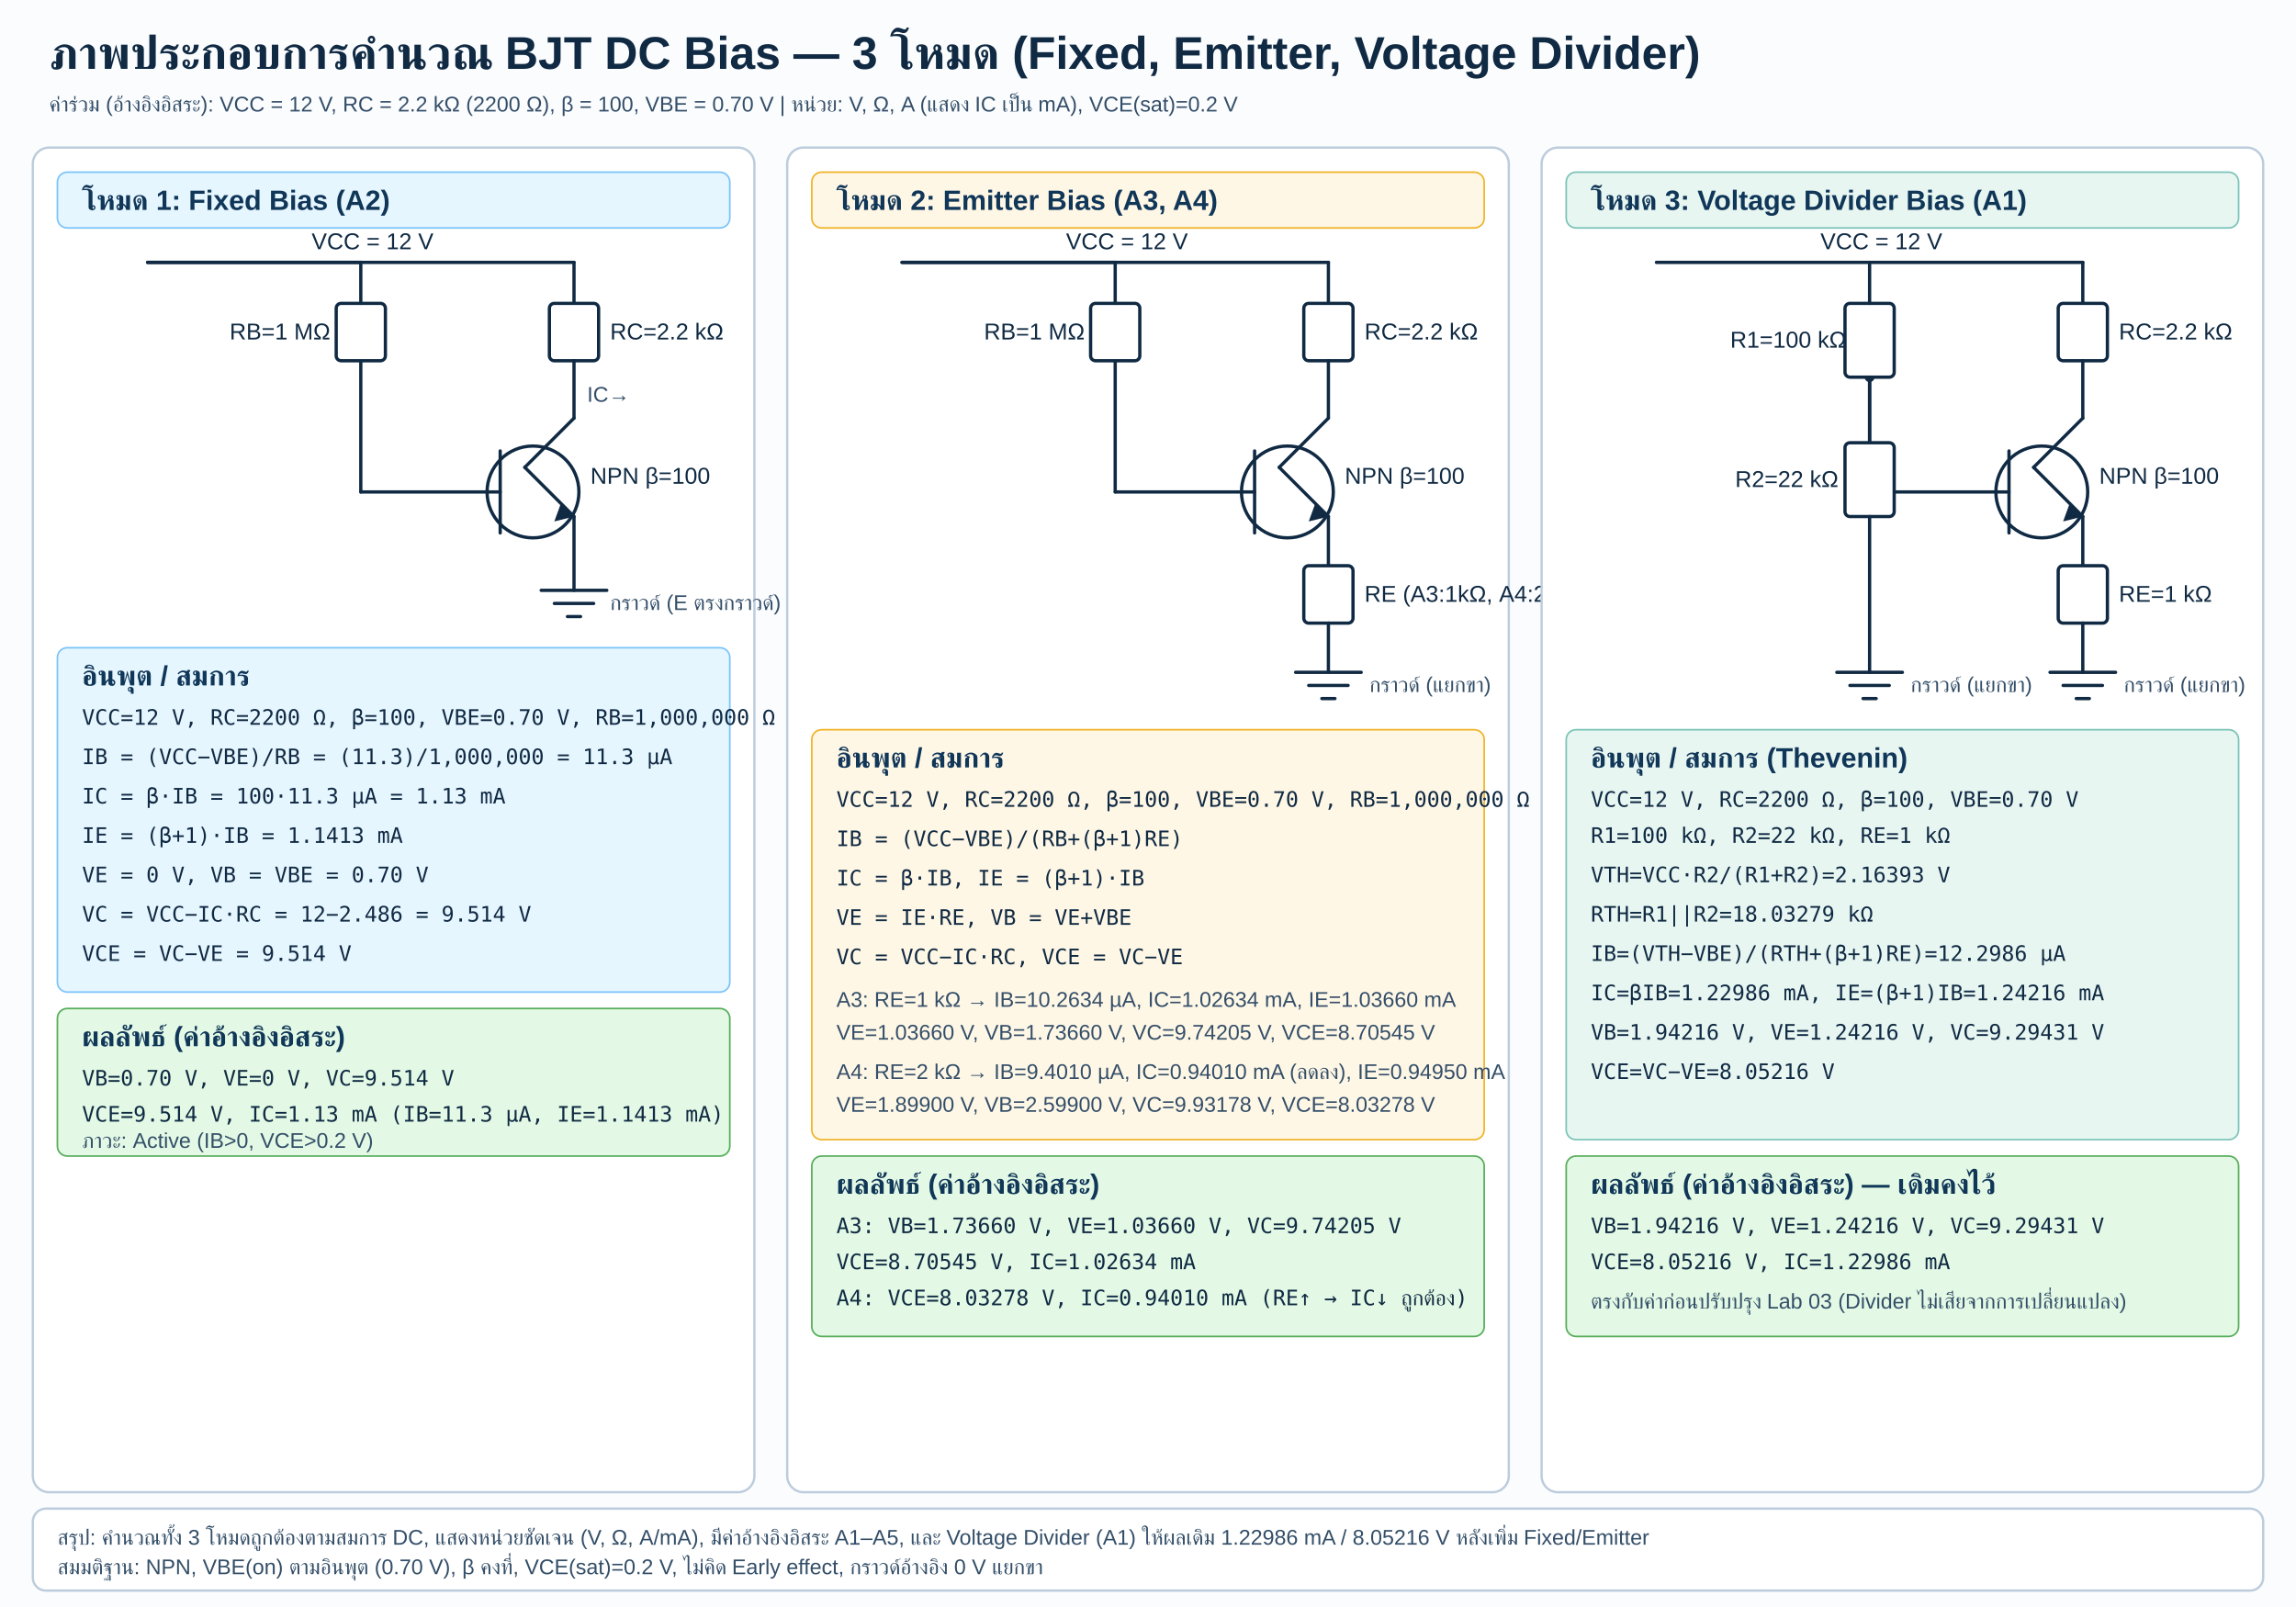
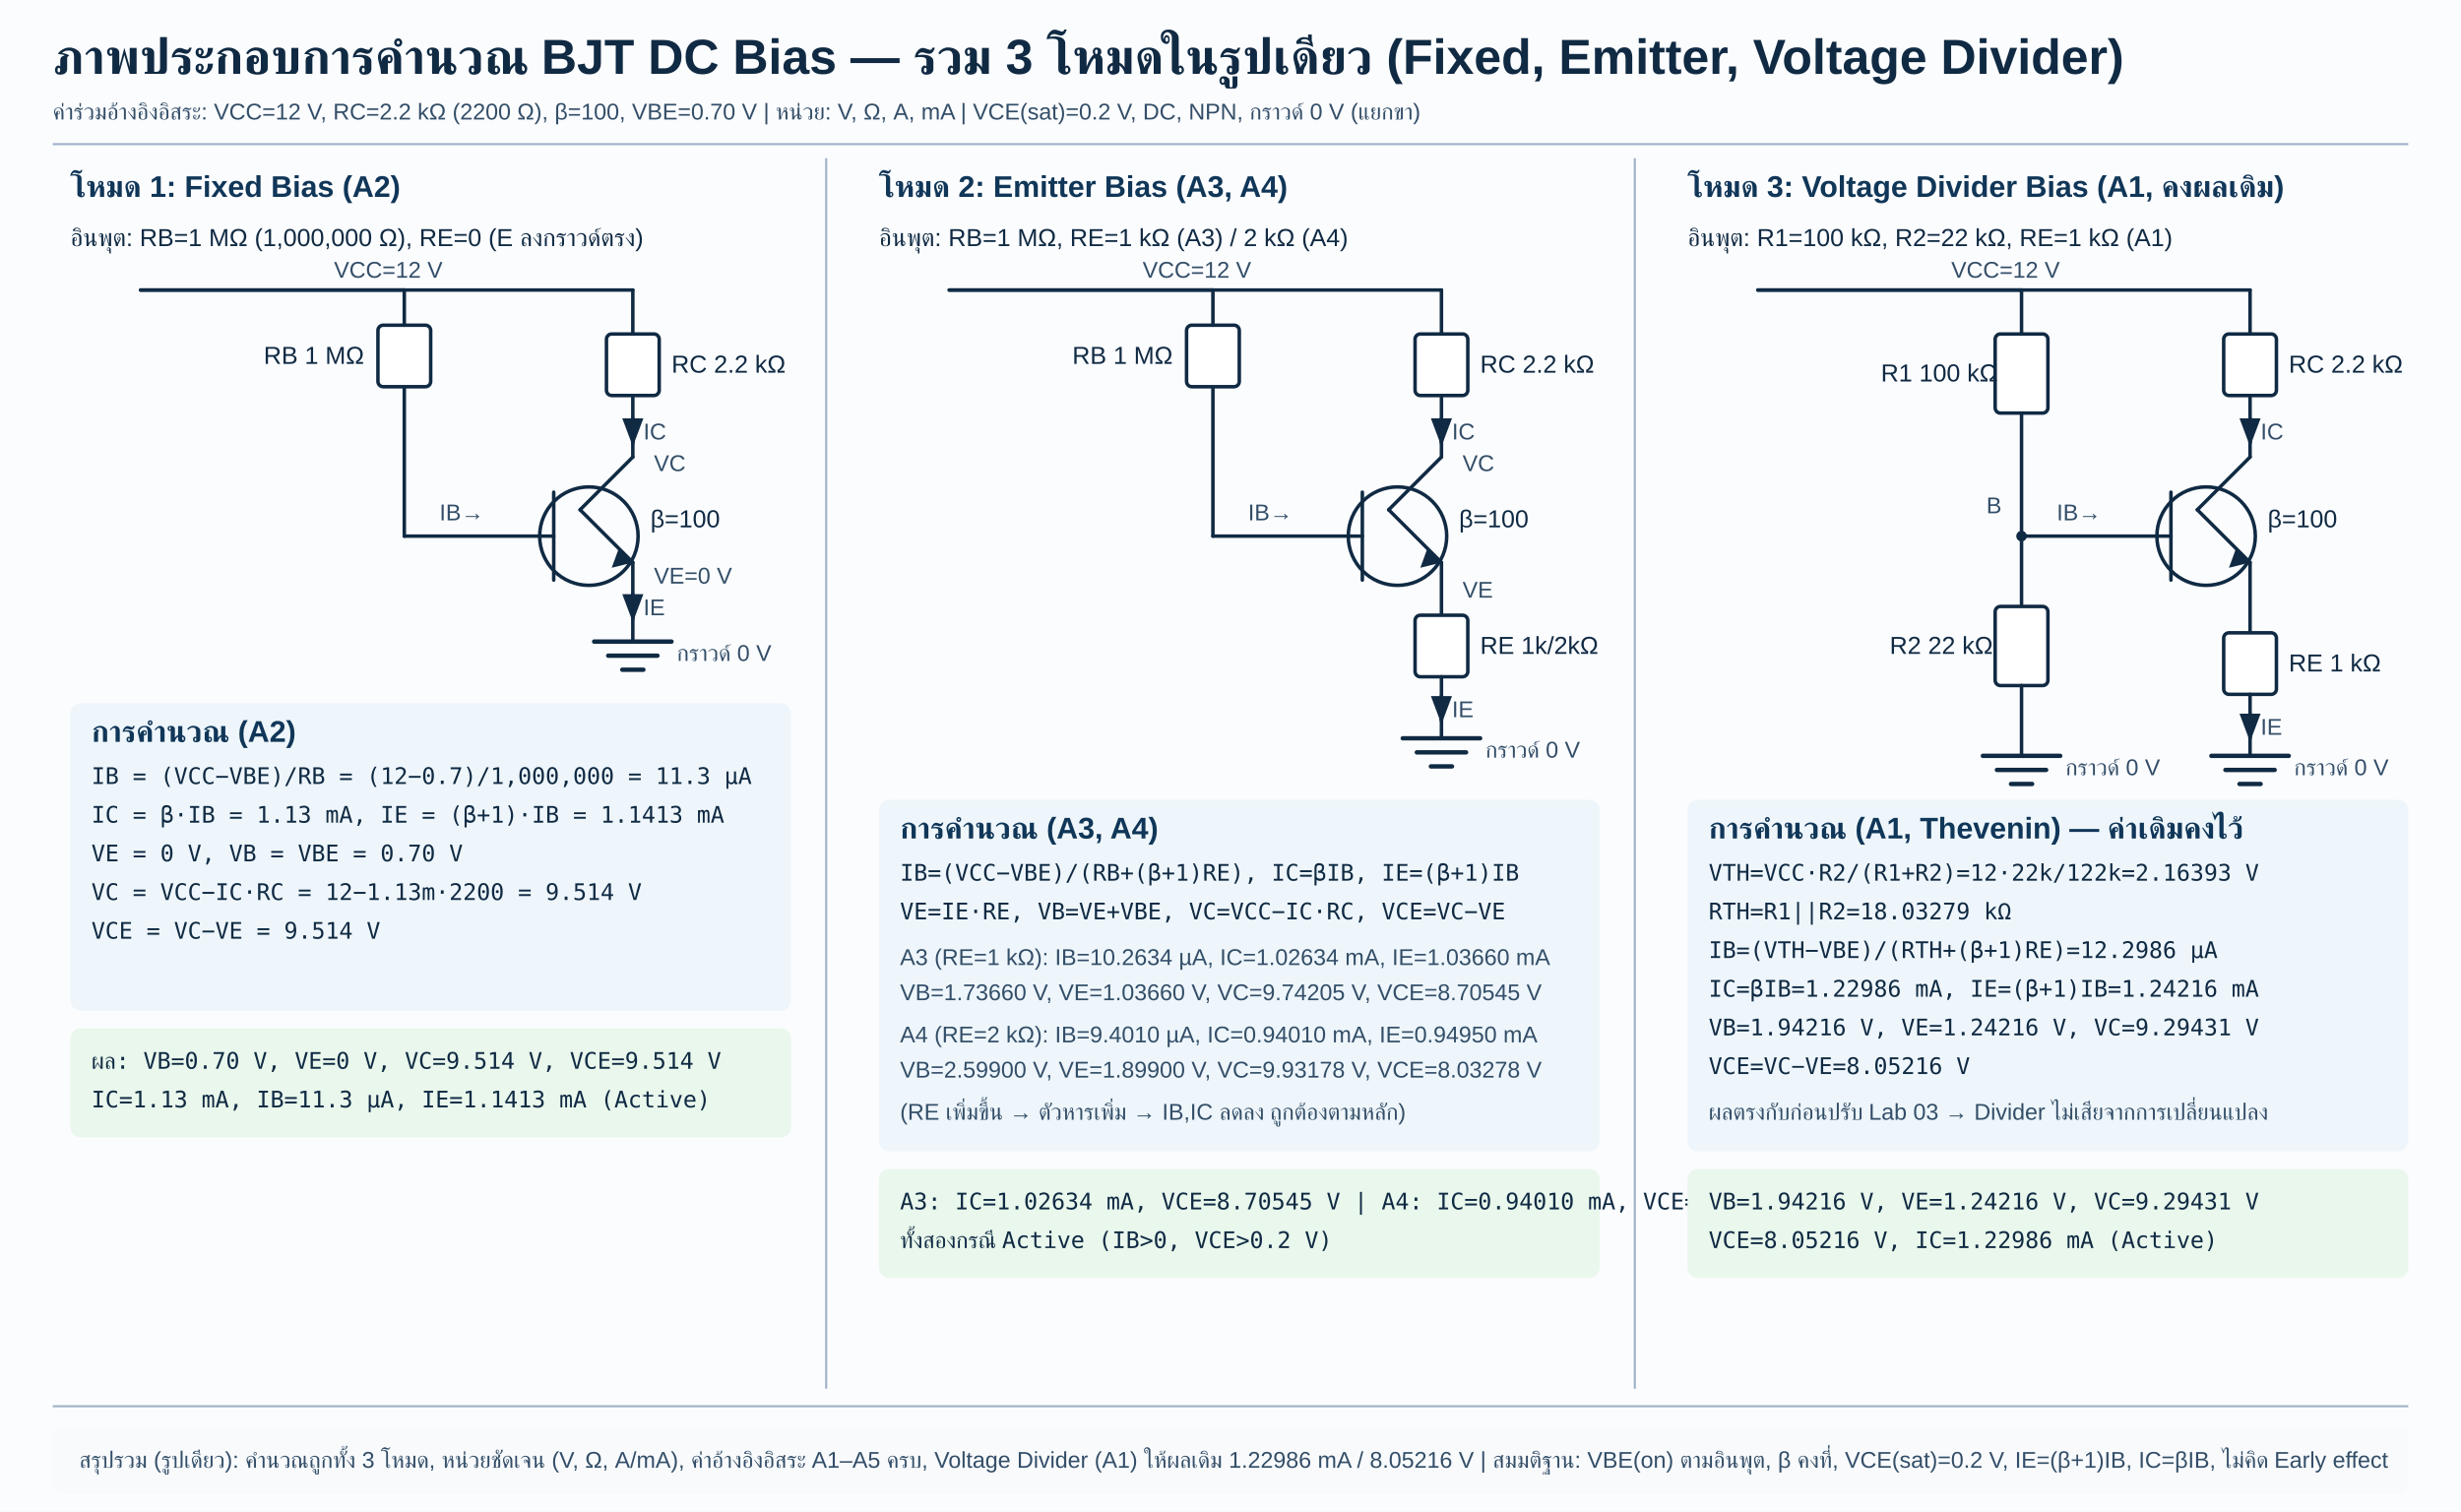
- <svg xmlns="http://www.w3.org/2000/svg" width="1400" height="980" viewBox="0 0 1400 980">
+ <svg xmlns="http://www.w3.org/2000/svg" width="1400" height="860" viewBox="0 0 1400 860">
  <defs>
    <style>
      .bg{fill:#fbfcfe}
      .title{font:700 28px Arial,sans-serif;fill:#102a43}
      .sub{font:600 18px Arial,sans-serif;fill:#243b53}
      .sec{font:700 17px Arial,sans-serif;fill:#103658}
      .label{font:14px Arial,sans-serif;fill:#102a43}
      .small{font:13px Arial,sans-serif;fill:#334e68}
      .mono{font:13px Consolas,monospace;fill:#102a43}
-       .box{fill:#fff;stroke:#bcccdc;stroke-width:1.4}
-       .panelA{fill:#e8f6f2;stroke:#7cc4b8}
-       .panelB{fill:#e6f6ff;stroke:#7cc4fa}
-       .panelC{fill:#fff7e6;stroke:#f0b429}
-       .ok{fill:#e3f9e5;stroke:#57ae5b}
      .wire{stroke:#102a43;stroke-width:2;fill:none;stroke-linecap:round}
      .res{stroke:#102a43;stroke-width:2;fill:#fff}
+       .line{stroke:#9fb3c8;stroke-width:1.2}
+       .accent{fill:#eef6fb}
+       .ok{fill:#e9f7ec}
+       .note{fill:#f8fafc}
    </style>
    <marker id="arr" markerWidth="8" markerHeight="8" refX="7" refY="3" orient="auto">
      <path d="M0,0 L0,6 L8,3 z" fill="#102a43" />
    </marker>
  </defs>
-   <rect class="bg" x="0" y="0" width="1400" height="980" />
-   <text class="title" x="30" y="42">ภาพประกอบการคำนวณ BJT DC Bias — 3 โหมด (Fixed, Emitter, Voltage Divider)</text>
-   <text class="small" x="30" y="68">ค่าร่วม (อ้างอิงอิสระ): VCC = 12 V, RC = 2.2 kΩ (2200 Ω), β = 100, VBE = 0.70 V | หน่วย: V, Ω, A (แสดง IC เป็น mA), VCE(sat)=0.2 V</text>
-   <rect class="box" x="20" y="90" width="440" height="820" rx="10" />
-   <rect class="panelB" x="35" y="105" width="410" height="34" rx="6" />
-   <text class="sec" x="50" y="128">โหมด 1: Fixed Bias (A2)</text>
-   <line class="wire" x1="90" y1="160" x2="350" y2="160" />
-   <text class="label" x="190" y="152">VCC = 12 V</text>
-   <line class="wire" x1="350" y1="160" x2="350" y2="185" />
-   <rect class="res" x="335" y="185" width="30" height="35" rx="3" />
-   <text class="label" x="372" y="207">RC=2.2 kΩ</text>
-   <line class="wire" x1="350" y1="220" x2="350" y2="255" />
-   <text class="small" x="358" y="245">IC→</text>
-   <line class="wire" x1="350" y1="255" x2="320" y2="285" />
-   <line class="wire" x1="320" y1="285" x2="350" y2="315" />
-   <line class="wire" x1="305" y1="275" x2="305" y2="325" />
-   <line class="wire" x1="305" y1="300" x2="220" y2="300" />
-   <polygon points="342,307 350,315 338,318" fill="#102a43" />
-   <circle cx="325" cy="300" r="28" class="wire" />
-   <text class="label" x="360" y="295">NPN β=100</text>
-   <line class="wire" x1="220" y1="300" x2="220" y2="220" />
-   <rect class="res" x="205" y="185" width="30" height="35" rx="3" />
-   <text class="label" x="140" y="207">RB=1 MΩ</text>
-   <line class="wire" x1="220" y1="185" x2="220" y2="160" />
-   <line class="wire" x1="220" y1="160" x2="90" y2="160" />
-   <line class="wire" x1="350" y1="315" x2="350" y2="360" />
-   <line class="wire" x1="330" y1="360" x2="370" y2="360" />
-   <line class="wire" x1="338" y1="368" x2="362" y2="368" />
-   <line class="wire" x1="346" y1="376" x2="354" y2="376" />
-   <text class="small" x="372" y="372">กราวด์ (E ตรงกราวด์)</text>
-   <rect class="panelB" x="35" y="395" width="410" height="210" rx="6" />
-   <text class="sec" x="50" y="418">อินพุต / สมการ</text>
-   <text class="mono" x="50" y="442">VCC=12 V, RC=2200 Ω, β=100, VBE=0.70 V, RB=1,000,000 Ω</text>
-   <text class="mono" x="50" y="466">IB = (VCC−VBE)/RB = (11.3)/1,000,000 = 11.3 µA</text>
-   <text class="mono" x="50" y="490">IC = β·IB = 100·11.3 µA = 1.13 mA</text>
-   <text class="mono" x="50" y="514">IE = (β+1)·IB = 1.1413 mA</text>
-   <text class="mono" x="50" y="538">VE = 0 V, VB = VBE = 0.70 V</text>
-   <text class="mono" x="50" y="562">VC = VCC−IC·RC = 12−2.486 = 9.514 V</text>
-   <text class="mono" x="50" y="586">VCE = VC−VE = 9.514 V</text>
-   <rect class="ok" x="35" y="615" width="410" height="90" rx="6" />
-   <text class="sec" x="50" y="638">ผลลัพธ์ (ค่าอ้างอิงอิสระ)</text>
-   <text class="mono" x="50" y="662">VB=0.70 V, VE=0 V, VC=9.514 V</text>
-   <text class="mono" x="50" y="684">VCE=9.514 V, IC=1.13 mA (IB=11.3 µA, IE=1.1413 mA)</text>
-   <text class="small" x="50" y="700">ภาวะ: Active (IB&gt;0, VCE&gt;0.2 V)</text>
-   <rect class="box" x="480" y="90" width="440" height="820" rx="10" />
-   <rect class="panelC" x="495" y="105" width="410" height="34" rx="6" />
-   <text class="sec" x="510" y="128">โหมด 2: Emitter Bias (A3, A4)</text>
-   <line class="wire" x1="550" y1="160" x2="810" y2="160" />
-   <text class="label" x="650" y="152">VCC = 12 V</text>
-   <line class="wire" x1="810" y1="160" x2="810" y2="185" />
-   <rect class="res" x="795" y="185" width="30" height="35" rx="3" />
-   <text class="label" x="832" y="207">RC=2.2 kΩ</text>
-   <line class="wire" x1="810" y1="220" x2="810" y2="255" />
-   <line class="wire" x1="810" y1="255" x2="780" y2="285" />
-   <line class="wire" x1="780" y1="285" x2="810" y2="315" />
-   <line class="wire" x1="765" y1="275" x2="765" y2="325" />
-   <line class="wire" x1="765" y1="300" x2="680" y2="300" />
-   <polygon points="802,307 810,315 798,318" fill="#102a43" />
-   <circle cx="785" cy="300" r="28" class="wire" />
-   <text class="label" x="820" y="295">NPN β=100</text>
-   <line class="wire" x1="680" y1="300" x2="680" y2="220" />
-   <rect class="res" x="665" y="185" width="30" height="35" rx="3" />
-   <text class="label" x="600" y="207">RB=1 MΩ</text>
-   <line class="wire" x1="680" y1="185" x2="680" y2="160" />
-   <line class="wire" x1="680" y1="160" x2="550" y2="160" />
-   <line class="wire" x1="810" y1="315" x2="810" y2="345" />
-   <rect class="res" x="795" y="345" width="30" height="35" rx="3" />
-   <text class="label" x="832" y="367">RE (A3:1kΩ, A4:2kΩ)</text>
-   <line class="wire" x1="810" y1="380" x2="810" y2="410" />
-   <line class="wire" x1="790" y1="410" x2="830" y2="410" />
-   <line class="wire" x1="798" y1="418" x2="822" y2="418" />
-   <line class="wire" x1="806" y1="426" x2="814" y2="426" />
-   <text class="small" x="835" y="422">กราวด์ (แยกขา)</text>
-   <rect class="panelC" x="495" y="445" width="410" height="250" rx="6" />
-   <text class="sec" x="510" y="468">อินพุต / สมการ</text>
-   <text class="mono" x="510" y="492">VCC=12 V, RC=2200 Ω, β=100, VBE=0.70 V, RB=1,000,000 Ω</text>
-   <text class="mono" x="510" y="516">IB = (VCC−VBE)/(RB+(β+1)RE)</text>
-   <text class="mono" x="510" y="540">IC = β·IB, IE = (β+1)·IB</text>
-   <text class="mono" x="510" y="564">VE = IE·RE, VB = VE+VBE</text>
-   <text class="mono" x="510" y="588">VC = VCC−IC·RC, VCE = VC−VE</text>
-   <text class="small" x="510" y="614">A3: RE=1 kΩ → IB=10.2634 µA, IC=1.02634 mA, IE=1.03660 mA</text>
-   <text class="small" x="510" y="634">VE=1.03660 V, VB=1.73660 V, VC=9.74205 V, VCE=8.70545 V</text>
-   <text class="small" x="510" y="658">A4: RE=2 kΩ → IB=9.4010 µA, IC=0.94010 mA (ลดลง), IE=0.94950 mA</text>
-   <text class="small" x="510" y="678">VE=1.89900 V, VB=2.59900 V, VC=9.93178 V, VCE=8.03278 V</text>
-   <rect class="ok" x="495" y="705" width="410" height="110" rx="6" />
-   <text class="sec" x="510" y="728">ผลลัพธ์ (ค่าอ้างอิงอิสระ)</text>
-   <text class="mono" x="510" y="752">A3: VB=1.73660 V, VE=1.03660 V, VC=9.74205 V</text>
-   <text class="mono" x="510" y="774">VCE=8.70545 V, IC=1.02634 mA</text>
-   <text class="mono" x="510" y="796">A4: VCE=8.03278 V, IC=0.94010 mA (RE↑ → IC↓ ถูกต้อง)</text>
-   <rect class="box" x="940" y="90" width="440" height="820" rx="10" />
-   <rect class="panelA" x="955" y="105" width="410" height="34" rx="6" />
-   <text class="sec" x="970" y="128">โหมด 3: Voltage Divider Bias (A1)</text>
-   <line class="wire" x1="1010" y1="160" x2="1270" y2="160" />
-   <text class="label" x="1110" y="152">VCC = 12 V</text>
-   <line class="wire" x1="1270" y1="160" x2="1270" y2="185" />
-   <rect class="res" x="1255" y="185" width="30" height="35" rx="3" />
-   <text class="label" x="1292" y="207">RC=2.2 kΩ</text>
-   <line class="wire" x1="1270" y1="220" x2="1270" y2="255" />
-   <line class="wire" x1="1270" y1="255" x2="1240" y2="285" />
-   <line class="wire" x1="1240" y1="285" x2="1270" y2="315" />
-   <line class="wire" x1="1225" y1="275" x2="1225" y2="325" />
-   <line class="wire" x1="1225" y1="300" x2="1140" y2="300" />
-   <polygon points="1262,307 1270,315 1258,318" fill="#102a43" />
-   <circle cx="1245" cy="300" r="28" class="wire" />
-   <text class="label" x="1280" y="295">NPN β=100</text>
-   <line class="wire" x1="1140" y1="300" x2="1140" y2="230" />
-   <circle cx="1140" cy="230" r="3" fill="#102a43" />
-   <line class="wire" x1="1140" y1="230" x2="1140" y2="185" />
-   <rect class="res" x="1125" y="185" width="30" height="45" rx="3" />
-   <text class="label" x="1055" y="212">R1=100 kΩ</text>
-   <line class="wire" x1="1140" y1="185" x2="1140" y2="160" />
-   <line class="wire" x1="1140" y1="230" x2="1140" y2="270" />
-   <rect class="res" x="1125" y="270" width="30" height="45" rx="3" />
-   <text class="label" x="1058" y="297">R2=22 kΩ</text>
-   <line class="wire" x1="1140" y1="315" x2="1140" y2="410" />
-   <line class="wire" x1="1120" y1="410" x2="1160" y2="410" />
-   <line class="wire" x1="1128" y1="418" x2="1152" y2="418" />
-   <line class="wire" x1="1136" y1="426" x2="1144" y2="426" />
-   <text class="small" x="1165" y="422">กราวด์ (แยกขา)</text>
-   <line class="wire" x1="1270" y1="315" x2="1270" y2="345" />
-   <rect class="res" x="1255" y="345" width="30" height="35" rx="3" />
-   <text class="label" x="1292" y="367">RE=1 kΩ</text>
-   <line class="wire" x1="1270" y1="380" x2="1270" y2="410" />
-   <line class="wire" x1="1250" y1="410" x2="1290" y2="410" />
-   <line class="wire" x1="1258" y1="418" x2="1282" y2="418" />
-   <line class="wire" x1="1266" y1="426" x2="1274" y2="426" />
-   <text class="small" x="1295" y="422">กราวด์ (แยกขา)</text>
-   <rect class="panelA" x="955" y="445" width="410" height="250" rx="6" />
-   <text class="sec" x="970" y="468">อินพุต / สมการ (Thevenin)</text>
-   <text class="mono" x="970" y="492">VCC=12 V, RC=2200 Ω, β=100, VBE=0.70 V</text>
-   <text class="mono" x="970" y="514">R1=100 kΩ, R2=22 kΩ, RE=1 kΩ</text>
-   <text class="mono" x="970" y="538">VTH=VCC·R2/(R1+R2)=2.16393 V</text>
-   <text class="mono" x="970" y="562">RTH=R1||R2=18.03279 kΩ</text>
-   <text class="mono" x="970" y="586">IB=(VTH−VBE)/(RTH+(β+1)RE)=12.2986 µA</text>
-   <text class="mono" x="970" y="610">IC=βIB=1.22986 mA, IE=(β+1)IB=1.24216 mA</text>
-   <text class="mono" x="970" y="634">VB=1.94216 V, VE=1.24216 V, VC=9.29431 V</text>
-   <text class="mono" x="970" y="658">VCE=VC−VE=8.05216 V</text>
-   <rect class="ok" x="955" y="705" width="410" height="110" rx="6" />
-   <text class="sec" x="970" y="728">ผลลัพธ์ (ค่าอ้างอิงอิสระ) — เดิมคงไว้</text>
-   <text class="mono" x="970" y="752">VB=1.94216 V, VE=1.24216 V, VC=9.29431 V</text>
-   <text class="mono" x="970" y="774">VCE=8.05216 V, IC=1.22986 mA</text>
-   <text class="small" x="970" y="798">ตรงกับค่าก่อนปรับปรุง Lab 03 (Divider ไม่เสียจากการเปลี่ยนแปลง)</text>
-   <rect class="box" x="20" y="920" width="1360" height="50" rx="8" />
-   <text class="small" x="35" y="942">สรุป: คำนวณทั้ง 3 โหมดถูกต้องตามสมการ DC, แสดงหน่วยชัดเจน (V, Ω, A/mA), มีค่าอ้างอิงอิสระ A1–A5, และ Voltage Divider (A1) ให้ผลเดิม 1.22986 mA / 8.05216 V หลังเพิ่ม Fixed/Emitter</text>
-   <text class="small" x="35" y="960">สมมติฐาน: NPN, VBE(on) ตามอินพุต (0.70 V), β คงที่, VCE(sat)=0.2 V, ไม่คิด Early effect, กราวด์อ้างอิง 0 V แยกขา</text>
+   <rect class="bg" x="0" y="0" width="1400" height="860" />
+   <text class="title" x="30" y="42">ภาพประกอบการคำนวณ BJT DC Bias — รวม 3 โหมดในรูปเดียว (Fixed, Emitter, Voltage Divider)</text>
+   <text class="small" x="30" y="68">ค่าร่วมอ้างอิงอิสระ: VCC=12 V, RC=2.2 kΩ (2200 Ω), β=100, VBE=0.70 V | หน่วย: V, Ω, A, mA | VCE(sat)=0.2 V, DC, NPN, กราวด์ 0 V (แยกขา)</text>
+   <line class="line" x1="30" y1="82" x2="1370" y2="82" />
+   <text class="sec" x="40" y="112">โหมด 1: Fixed Bias (A2)</text>
+   <text class="sec" x="500" y="112">โหมด 2: Emitter Bias (A3, A4)</text>
+   <text class="sec" x="960" y="112">โหมด 3: Voltage Divider Bias (A1, คงผลเดิม)</text>
+   <line class="line" x1="470" y1="90" x2="470" y2="790" />
+   <line class="line" x1="930" y1="90" x2="930" y2="790" />
+   <text class="label" x="40" y="140">อินพุต: RB=1 MΩ (1,000,000 Ω), RE=0 (E ลงกราวด์ตรง)</text>
+   <line class="wire" x1="80" y1="165" x2="360" y2="165" />
+   <text class="small" x="190" y="158">VCC=12 V</text>
+   <line class="wire" x1="360" y1="165" x2="360" y2="190" />
+   <rect class="res" x="345" y="190" width="30" height="35" rx="3" />
+   <text class="label" x="382" y="212">RC 2.2 kΩ</text>
+   <line class="wire" x1="360" y1="225" x2="360" y2="260" />
+   <text class="small" x="366" y="250">IC</text>
+   <line class="wire" x1="360" y1="238" x2="360" y2="252" marker-end="url(#arr)" />
+   <line class="wire" x1="360" y1="260" x2="330" y2="290" />
+   <line class="wire" x1="330" y1="290" x2="360" y2="320" />
+   <line class="wire" x1="315" y1="280" x2="315" y2="330" />
+   <line class="wire" x1="315" y1="305" x2="230" y2="305" />
+   <polygon points="352,312 360,320 348,323" fill="#102a43" />
+   <circle cx="335" cy="305" r="28" class="wire" />
+   <text class="label" x="370" y="300">β=100</text>
+   <text class="small" x="250" y="296">IB→</text>
+   <line class="wire" x1="230" y1="305" x2="230" y2="220" />
+   <rect class="res" x="215" y="185" width="30" height="35" rx="3" />
+   <text class="label" x="150" y="207">RB 1 MΩ</text>
+   <line class="wire" x1="230" y1="185" x2="230" y2="165" />
+   <line class="wire" x1="230" y1="165" x2="80" y2="165" />
+   <line class="wire" x1="360" y1="320" x2="360" y2="365" />
+   <text class="small" x="366" y="350">IE</text>
+   <line class="wire" x1="360" y1="338" x2="360" y2="352" marker-end="url(#arr)" />
+   <line class="wire" x1="338" y1="365" x2="382" y2="365" style="stroke:#102a43;stroke-width:2.5" />
+   <line class="wire" x1="346" y1="373" x2="374" y2="373" style="stroke:#102a43;stroke-width:2.5" />
+   <line class="wire" x1="354" y1="381" x2="366" y2="381" style="stroke:#102a43;stroke-width:2.5" />
+   <text class="small" x="385" y="376">กราวด์ 0 V</text>
+   <text class="small" x="372" y="268">VC</text>
+   <text class="small" x="372" y="332">VE=0 V</text>
+   <rect class="accent" x="40" y="400" width="410" height="175" rx="6" />
+   <text class="sec" x="52" y="422">การคำนวณ (A2)</text>
+   <text class="mono" x="52" y="446">IB = (VCC−VBE)/RB = (12−0.7)/1,000,000 = 11.3 µA</text>
+   <text class="mono" x="52" y="468">IC = β·IB = 1.13 mA,  IE = (β+1)·IB = 1.1413 mA</text>
+   <text class="mono" x="52" y="490">VE = 0 V,  VB = VBE = 0.70 V</text>
+   <text class="mono" x="52" y="512">VC = VCC−IC·RC = 12−1.13m·2200 = 9.514 V</text>
+   <text class="mono" x="52" y="534">VCE = VC−VE = 9.514 V</text>
+   <rect class="ok" x="40" y="585" width="410" height="62" rx="6" />
+   <text class="mono" x="52" y="608">ผล: VB=0.70 V, VE=0 V, VC=9.514 V, VCE=9.514 V</text>
+   <text class="mono" x="52" y="630">IC=1.13 mA, IB=11.3 µA, IE=1.1413 mA (Active)</text>
+   <text class="label" x="500" y="140">อินพุต: RB=1 MΩ, RE=1 kΩ (A3) / 2 kΩ (A4)</text>
+   <line class="wire" x1="540" y1="165" x2="820" y2="165" />
+   <text class="small" x="650" y="158">VCC=12 V</text>
+   <line class="wire" x1="820" y1="165" x2="820" y2="190" />
+   <rect class="res" x="805" y="190" width="30" height="35" rx="3" />
+   <text class="label" x="842" y="212">RC 2.2 kΩ</text>
+   <line class="wire" x1="820" y1="225" x2="820" y2="260" />
+   <text class="small" x="826" y="250">IC</text>
+   <line class="wire" x1="820" y1="238" x2="820" y2="252" marker-end="url(#arr)" />
+   <line class="wire" x1="820" y1="260" x2="790" y2="290" />
+   <line class="wire" x1="790" y1="290" x2="820" y2="320" />
+   <line class="wire" x1="775" y1="280" x2="775" y2="330" />
+   <line class="wire" x1="775" y1="305" x2="690" y2="305" />
+   <polygon points="812,312 820,320 808,323" fill="#102a43" />
+   <circle cx="795" cy="305" r="28" class="wire" />
+   <text class="label" x="830" y="300">β=100</text>
+   <text class="small" x="710" y="296">IB→</text>
+   <line class="wire" x1="690" y1="305" x2="690" y2="220" />
+   <rect class="res" x="675" y="185" width="30" height="35" rx="3" />
+   <text class="label" x="610" y="207">RB 1 MΩ</text>
+   <line class="wire" x1="690" y1="185" x2="690" y2="165" />
+   <line class="wire" x1="690" y1="165" x2="540" y2="165" />
+   <line class="wire" x1="820" y1="320" x2="820" y2="350" />
+   <rect class="res" x="805" y="350" width="30" height="35" rx="3" />
+   <text class="label" x="842" y="372">RE 1k/2kΩ</text>
+   <line class="wire" x1="820" y1="385" x2="820" y2="420" />
+   <text class="small" x="826" y="408">IE</text>
+   <line class="wire" x1="820" y1="396" x2="820" y2="410" marker-end="url(#arr)" />
+   <line class="wire" x1="798" y1="420" x2="842" y2="420" style="stroke:#102a43;stroke-width:2.5" />
+   <line class="wire" x1="806" y1="428" x2="834" y2="428" style="stroke:#102a43;stroke-width:2.5" />
+   <line class="wire" x1="814" y1="436" x2="826" y2="436" style="stroke:#102a43;stroke-width:2.5" />
+   <text class="small" x="845" y="431">กราวด์ 0 V</text>
+   <text class="small" x="832" y="268">VC</text>
+   <text class="small" x="832" y="340">VE</text>
+   <rect class="accent" x="500" y="455" width="410" height="200" rx="6" />
+   <text class="sec" x="512" y="477">การคำนวณ (A3, A4)</text>
+   <text class="mono" x="512" y="501">IB=(VCC−VBE)/(RB+(β+1)RE), IC=βIB, IE=(β+1)IB</text>
+   <text class="mono" x="512" y="523">VE=IE·RE, VB=VE+VBE, VC=VCC−IC·RC, VCE=VC−VE</text>
+   <text class="small" x="512" y="549">A3 (RE=1 kΩ): IB=10.2634 µA, IC=1.02634 mA, IE=1.03660 mA</text>
+   <text class="small" x="512" y="569">VB=1.73660 V, VE=1.03660 V, VC=9.74205 V, VCE=8.70545 V</text>
+   <text class="small" x="512" y="593">A4 (RE=2 kΩ): IB=9.4010 µA, IC=0.94010 mA, IE=0.94950 mA</text>
+   <text class="small" x="512" y="613">VB=2.59900 V, VE=1.89900 V, VC=9.93178 V, VCE=8.03278 V</text>
+   <text class="small" x="512" y="637">(RE เพิ่มขึ้น → ตัวหารเพิ่ม → IB,IC ลดลง ถูกต้องตามหลัก)</text>
+   <rect class="ok" x="500" y="665" width="410" height="62" rx="6" />
+   <text class="mono" x="512" y="688">A3: IC=1.02634 mA, VCE=8.70545 V | A4: IC=0.94010 mA, VCE=8.03278 V</text>
+   <text class="mono" x="512" y="710">ทั้งสองกรณี Active (IB&gt;0, VCE&gt;0.2 V)</text>
+   <text class="label" x="960" y="140">อินพุต: R1=100 kΩ, R2=22 kΩ, RE=1 kΩ (A1)</text>
+   <line class="wire" x1="1000" y1="165" x2="1280" y2="165" />
+   <text class="small" x="1110" y="158">VCC=12 V</text>
+   <line class="wire" x1="1280" y1="165" x2="1280" y2="190" />
+   <rect class="res" x="1265" y="190" width="30" height="35" rx="3" />
+   <text class="label" x="1302" y="212">RC 2.2 kΩ</text>
+   <line class="wire" x1="1280" y1="225" x2="1280" y2="260" />
+   <text class="small" x="1286" y="250">IC</text>
+   <line class="wire" x1="1280" y1="238" x2="1280" y2="252" marker-end="url(#arr)" />
+   <line class="wire" x1="1280" y1="260" x2="1250" y2="290" />
+   <line class="wire" x1="1250" y1="290" x2="1280" y2="320" />
+   <line class="wire" x1="1235" y1="280" x2="1235" y2="330" />
+   <line class="wire" x1="1235" y1="305" x2="1150" y2="305" />
+   <polygon points="1272,312 1280,320 1268,323" fill="#102a43" />
+   <circle cx="1255" cy="305" r="28" class="wire" />
+   <text class="label" x="1290" y="300">β=100</text>
+   <text class="small" x="1170" y="296">IB→</text>
+   <circle cx="1150" cy="305" r="3" fill="#102a43" />
+   <text class="small" x="1130" y="292">B</text>
+   <line class="wire" x1="1150" y1="305" x2="1150" y2="235" />
+   <rect class="res" x="1135" y="190" width="30" height="45" rx="3" />
+   <text class="label" x="1070" y="217">R1 100 kΩ</text>
+   <line class="wire" x1="1150" y1="190" x2="1150" y2="165" />
+   <line class="wire" x1="1150" y1="165" x2="1000" y2="165" />
+   <line class="wire" x1="1150" y1="305" x2="1150" y2="345" />
+   <rect class="res" x="1135" y="345" width="30" height="45" rx="3" />
+   <text class="label" x="1075" y="372">R2 22 kΩ</text>
+   <line class="wire" x1="1150" y1="390" x2="1150" y2="430" />
+   <line class="wire" x1="1128" y1="430" x2="1172" y2="430" style="stroke:#102a43;stroke-width:2.5" />
+   <line class="wire" x1="1136" y1="438" x2="1164" y2="438" style="stroke:#102a43;stroke-width:2.5" />
+   <line class="wire" x1="1144" y1="446" x2="1156" y2="446" style="stroke:#102a43;stroke-width:2.5" />
+   <text class="small" x="1175" y="441">กราวด์ 0 V</text>
+   <line class="wire" x1="1280" y1="320" x2="1280" y2="360" />
+   <rect class="res" x="1265" y="360" width="30" height="35" rx="3" />
+   <text class="label" x="1302" y="382">RE 1 kΩ</text>
+   <line class="wire" x1="1280" y1="395" x2="1280" y2="430" />
+   <text class="small" x="1286" y="418">IE</text>
+   <line class="wire" x1="1280" y1="406" x2="1280" y2="420" marker-end="url(#arr)" />
+   <line class="wire" x1="1258" y1="430" x2="1302" y2="430" style="stroke:#102a43;stroke-width:2.5" />
+   <line class="wire" x1="1266" y1="438" x2="1294" y2="438" style="stroke:#102a43;stroke-width:2.5" />
+   <line class="wire" x1="1274" y1="446" x2="1286" y2="446" style="stroke:#102a43;stroke-width:2.5" />
+   <text class="small" x="1305" y="441">กราวด์ 0 V</text>
+   <rect class="accent" x="960" y="455" width="410" height="200" rx="6" />
+   <text class="sec" x="972" y="477">การคำนวณ (A1, Thevenin) — ค่าเดิมคงไว้</text>
+   <text class="mono" x="972" y="501">VTH=VCC·R2/(R1+R2)=12·22k/122k=2.16393 V</text>
+   <text class="mono" x="972" y="523">RTH=R1||R2=18.03279 kΩ</text>
+   <text class="mono" x="972" y="545">IB=(VTH−VBE)/(RTH+(β+1)RE)=12.2986 µA</text>
+   <text class="mono" x="972" y="567">IC=βIB=1.22986 mA, IE=(β+1)IB=1.24216 mA</text>
+   <text class="mono" x="972" y="589">VB=1.94216 V, VE=1.24216 V, VC=9.29431 V</text>
+   <text class="mono" x="972" y="611">VCE=VC−VE=8.05216 V</text>
+   <text class="small" x="972" y="637">ผลตรงกับก่อนปรับ Lab 03 → Divider ไม่เสียจากการเปลี่ยนแปลง</text>
+   <rect class="ok" x="960" y="665" width="410" height="62" rx="6" />
+   <text class="mono" x="972" y="688">VB=1.94216 V, VE=1.24216 V, VC=9.29431 V</text>
+   <text class="mono" x="972" y="710">VCE=8.05216 V, IC=1.22986 mA (Active)</text>
+   <line class="line" x1="30" y1="800" x2="1370" y2="800" />
+   <rect class="note" x="30" y="812" width="1340" height="38" rx="6" />
+   <text class="small" x="45" y="835">สรุปรวม (รูปเดียว): คำนวณถูกทั้ง 3 โหมด, หน่วยชัดเจน (V, Ω, A/mA), ค่าอ้างอิงอิสระ A1–A5 ครบ, Voltage Divider (A1) ให้ผลเดิม 1.22986 mA / 8.05216 V | สมมติฐาน: VBE(on) ตามอินพุต, β คงที่, VCE(sat)=0.2 V, IE=(β+1)IB, IC=βIB, ไม่คิด Early effect</text>
</svg>
